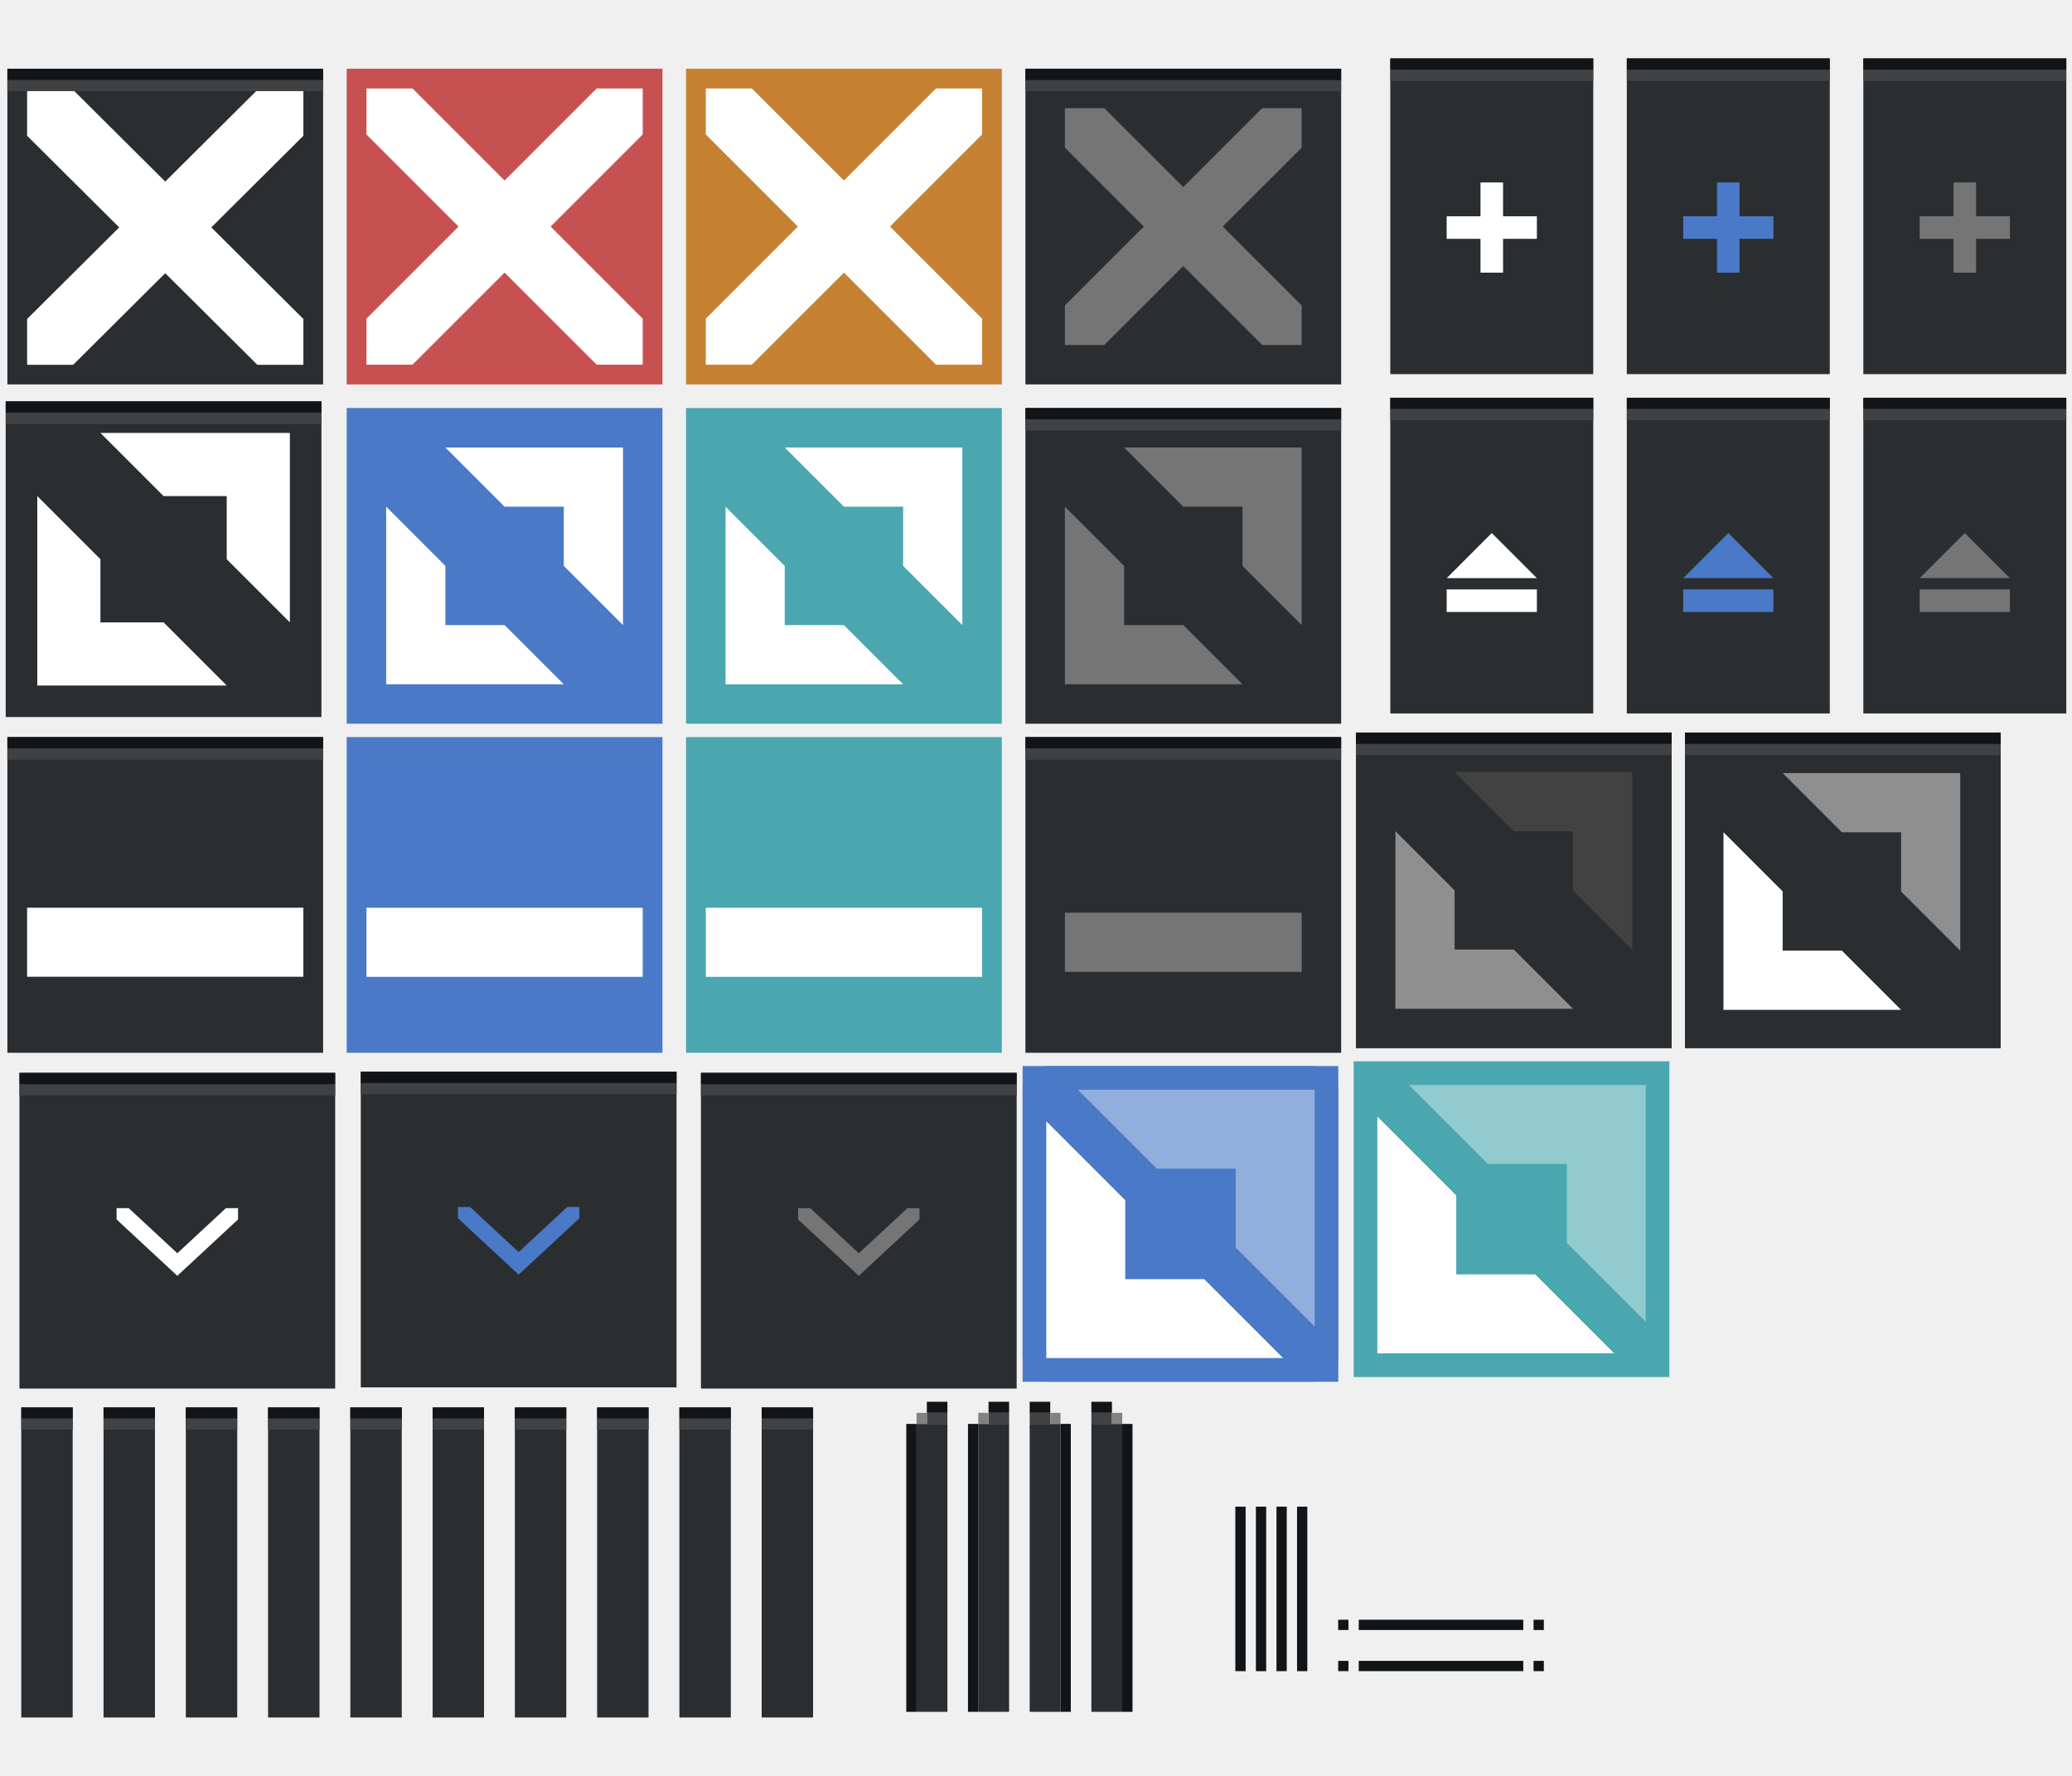
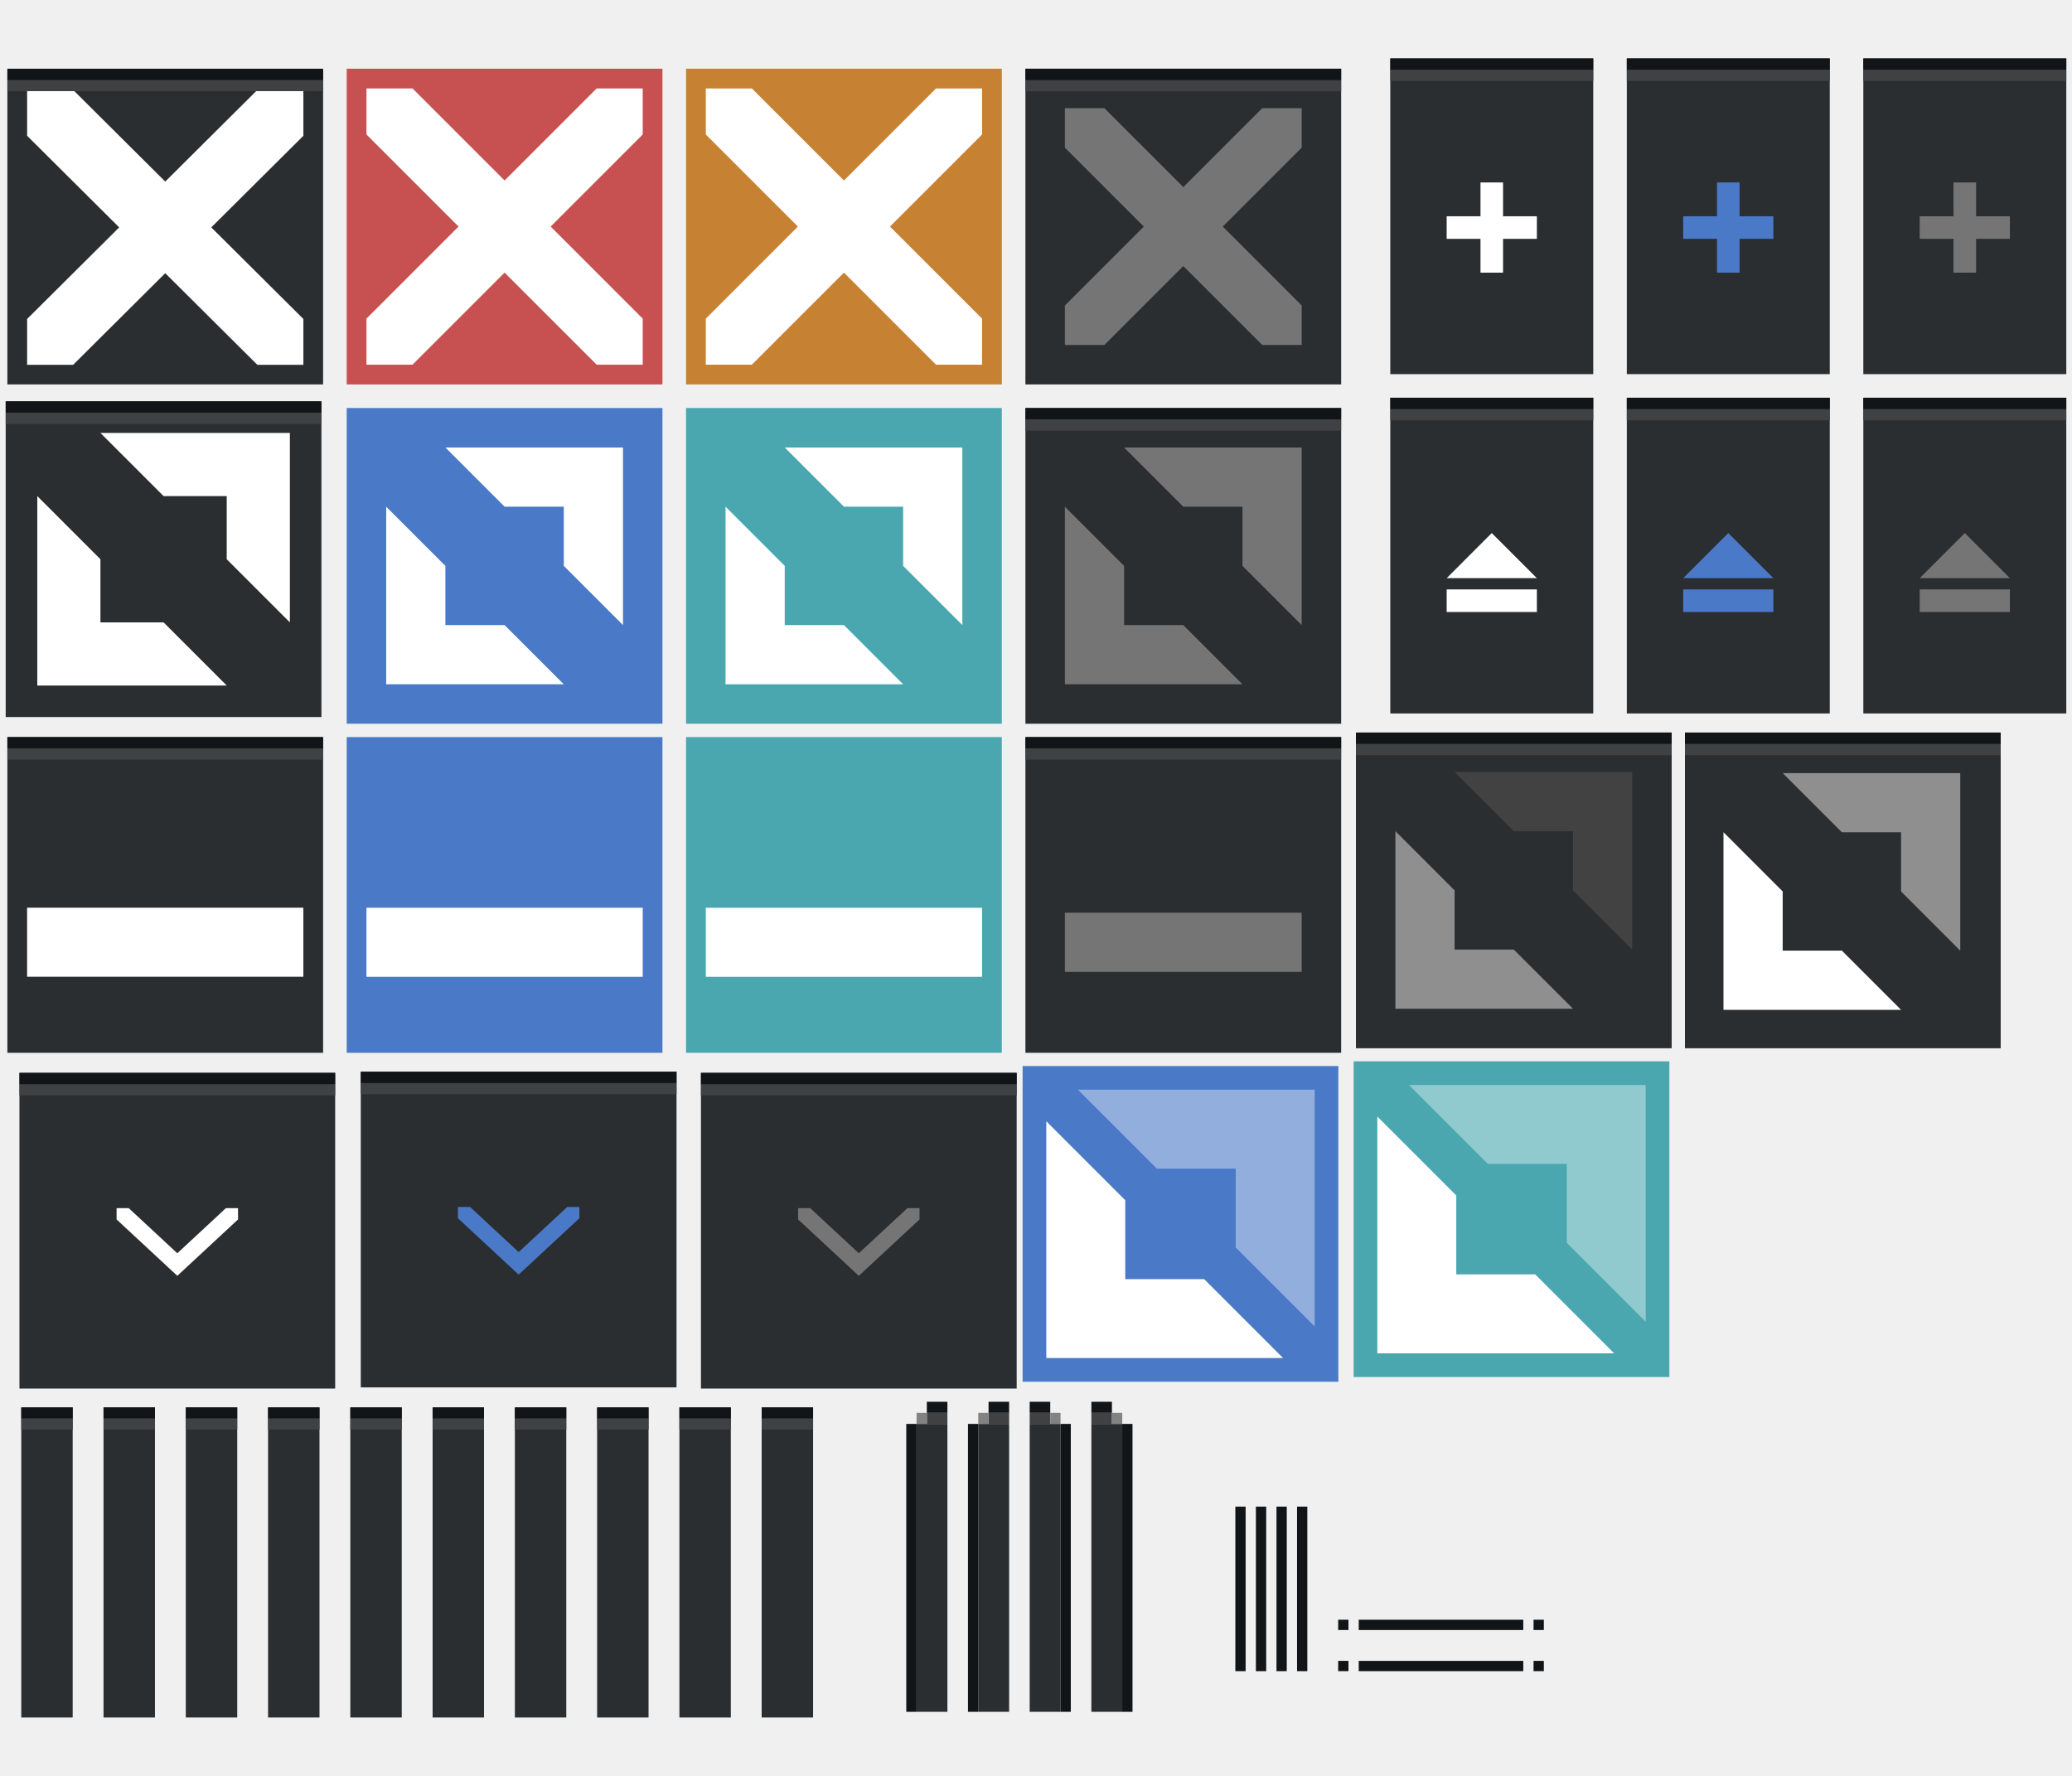
<svg xmlns="http://www.w3.org/2000/svg" id="svg2" version="1.1" viewBox="0 0 210 180">
  <rect fill="#121517" height="16.676" id="right-active" stroke-linejoin="round" stroke-width="1.042" transform="scale(-1,1)" width="1.042" x="-130.415" y="152.709" />
  <rect fill="#121517" height="16.676" id="right-inactive" stroke-linejoin="round" stroke-width="1.042" transform="scale(-1,1)" width="1.042" x="-132.499" y="152.709" />
  <rect fill="#121517" height="16.676" id="bottom-inactive" stroke-linejoin="round" stroke-width="0.602" transform="matrix(0,-1,-1,0,0,0)" width="1.042" x="-169.385" y="-154.386" />
  <rect fill="#121517" height="16.676" id="left-active" stroke-linejoin="round" stroke-width="1.042" transform="scale(-1,1)" width="1.042" x="-126.246" y="152.709" />
  <rect fill="#121517" height="16.676" id="left-inactive" stroke-linejoin="round" stroke-width="1.042" transform="scale(-1,1)" width="1.042" x="-128.33" y="152.709" />
  <rect fill="#121517" height="16.676" id="bottom-active" stroke-linejoin="round" stroke-width="0.602" transform="matrix(0,-1,-1,0,0,0)" width="1.042" x="-165.216" y="-154.386" />
  <rect fill="#121517" height="1.042" id="bottom-left-active" stroke-opacity="0.063" stroke-width="1.042" width="1.042" x="135.626" y="164.173" />
  <rect fill="#121517" height="1.042" id="bottom-left-inactive" stroke-opacity="0.063" stroke-width="1.042" width="1.042" x="135.626" y="168.342" />
  <rect fill="#121517" height="1.042" id="bottom-right-active" stroke-opacity="0.063" stroke-width="1.042" width="1.042" x="155.428" y="164.173" />
  <rect fill="#121517" height="1.042" id="bottom-right-inactive" stroke-opacity="0.063" stroke-width="1.042" width="1.042" x="155.428" y="168.342" />
  <g id="close-prelight" transform="matrix(1.6 0 0 1.59999 -32.0593 -892.81)">
    <rect fill="#c75050" height="20" id="rect1206" width="20" x="42" y="562.362" />
    <path d="m43.25 563.612v2.917l5.833 5.833-5.833 5.833v2.917h2.917l5.833-5.833 5.833 5.833h2.917v-2.917l-5.833-5.833 5.833-5.833v-2.917h-2.917l-5.833 5.833-5.833-5.833z" fill="#fff" id="path1078" stroke-width="2.188" />
  </g>
-   <g id="close-active" transform="matrix(1.6 0 0 1.59172 -13.6527 -887.993)">
+   <g id="close-active" transform="matrix(1.6,0,0,1.59172,-13.6527,-887.993)">
    <rect fill="#2b2e30" height="20" id="rect1170" width="20" x="9" y="562.362" />
    <path d="m10.25 563.612v2.917l5.833 5.833-5.833 5.833v2.917h2.917l5.833-5.833 5.833 5.833h2.917v-2.917l-5.833-5.833 5.833-5.833v-2.917h-2.917l-5.833 5.833-5.833-5.833z" fill="#fff" id="path4359" stroke-width="2.188" />
    <g id="g1064">
      <rect fill="#3f4143" height="0.714" id="rect3061-3" stroke-width="0.891" width="20" x="9" y="562.973" />
      <rect fill="#121517" height="0.714" id="rect7301-7" stroke-linejoin="round" stroke-width="0.714" width="20" x="9" y="562.258" />
    </g>
  </g>
-   <g id="maximize-active" transform="matrix(1.6 0 0 1.59999 -13.8225 -911.895)">
+   <g id="maximize-active" transform="matrix(1.6,0,0,1.59999,-13.8225,-911.895)">
    <rect fill="#2b2e30" height="20" id="rect1127" width="20" x="9" y="595.362" />
    <path d="m15.001 597.365 4 4h4v4l4 4v-12zm-4 4v12h12l-4-4h-4v-4z" fill="#fff" fill-rule="evenodd" id="path5239" stroke-width="2px" />
    <g id="g1064-5" transform="matrix(1,0,0,1.00001,0,33.1001)">
      <rect fill="#3f4143" height="0.714" id="rect3061-3-3" stroke-width="0.891" width="20" x="9" y="562.973" />
      <rect fill="#121517" height="0.714" id="rect7301-7-5" stroke-linejoin="round" stroke-width="0.714" width="20" x="9" y="562.258" />
    </g>
  </g>
  <g id="maximize-prelight" transform="matrix(1.6 0 0 1.59999 -32.0593 -911.216)">
    <rect fill="#4a79c7" height="20" id="rect1078" ry="2.8418e-05" width="20" x="42" y="595.362" />
    <path d="m48.25 597.862 3.75 3.75h3.75v3.75l3.75 3.75v-11.25zm-3.75 3.75v11.25h11.25l-3.75-3.75h-3.75v-3.75z" fill="#fff" fill-rule="evenodd" id="path6153" stroke-width="1.875px" />
  </g>
-   <g id="hide-active" transform="matrix(1.6 0 0 1.59996 -13.6527 -929.044)">
+   <g id="hide-active" transform="matrix(1.6,0,0,1.59996,-13.6527,-929.044)">
    <rect fill="#2b2e30" height="20" id="rect1074" width="20" x="9" y="627.362" />
    <rect fill="#fff" height="4.375" id="rect4459" stroke-width="2.188" width="17.5" x="10.249" y="638.17" />
    <g id="g1064-6" transform="translate(0,65.1035)">
      <rect fill="#3f4143" height="0.714" id="rect3061-3-2" stroke-width="0.891" width="20" x="9" y="562.973" />
      <rect fill="#121517" height="0.714" id="rect7301-7-9" stroke-linejoin="round" stroke-width="0.714" width="20" x="9" y="562.258" />
    </g>
  </g>
-   <g id="hide-prelight" transform="matrix(1.6 0 0 1.6 -32.0593 -929.07)">
+   <g id="hide-prelight" transform="matrix(1.6,0,0,1.6,-32.0593,-929.07)">
    <rect fill="#4a79c7" height="20" id="rect1098" width="20" x="42" y="627.362" />
    <rect fill="#fff" height="4.375" id="rect6149" stroke-width="2.188" width="17.5" x="43.25" y="638.175" />
  </g>
-   <g id="stick-active" transform="matrix(1.14275 0 0 1.14286 -17.9336 -631.065)">
-     <g id="g7303" stroke-linejoin="round" transform="matrix(.642857 0 0 1 154.429 -171)">
-       <rect fill="#2b2e30" height="28" id="rect7299" width="28" x="-24" y="728.362" />
-       <rect fill="#121517" height="1" id="rect7301" width="28" x="-24" y="728.362" />
-     </g>
+   <g id="stick-active" transform="matrix(1.14275,0,0,1.14286,-17.9336,-631.065)">
+     <rect fill="#2b2e30" height="28" id="rect7299" stroke-linejoin="round" stroke-width="0.802" width="18" x="139" y="557.362" />
    <g fill="#fff" id="g5140" stroke-linejoin="round" transform="translate(-4,3.99999)">
      <rect height="8" id="rect5123" width="2" x="151" y="564.362" />
      <rect height="8" id="rect5123-1" transform="rotate(90)" width="2" x="567.362" y="-156" />
    </g>
    <rect fill="#3f4143" height="1" id="rect3061" width="18" x="139" y="558.362" />
-   </g>
-   <g id="stick-pressed" transform="matrix(1.14275 0 0 1.14286 -20.2458 -631.066)">
-     <g id="g7346" stroke-linejoin="round" transform="matrix(.642857 0 0 1 177.429 -171)">
-       <rect fill="#2b2e30" height="28" id="rect7342" width="28" x="-24" y="728.362" />
-       <rect fill="#121517" height="1" id="rect7344" width="28" x="-24" y="728.362" />
-     </g>
+     <rect fill="#121517" height="1" id="rect7301" stroke-linejoin="round" stroke-width="0.802" width="18" x="139" y="557.362" />
+   </g>
+   <g id="stick-pressed" transform="matrix(1.14275,0,0,1.14286,-20.2458,-631.066)">
+     <rect fill="#2b2e30" height="28" id="rect7342" stroke-linejoin="round" stroke-width="0.802" width="18" x="162" y="557.362" />
    <g fill="#4a79c7" id="g5140-7" stroke-linejoin="round" transform="translate(19,3.99999)">
      <rect height="8" id="rect5123-7" width="2" x="151" y="564.362" />
      <rect height="8" id="rect5123-1-1" transform="rotate(90)" width="2" x="567.362" y="-156" />
    </g>
    <rect fill="#3f4143" height="1" id="rect3063" width="18" x="162" y="558.362" />
-   </g>
-   <g id="stick-inactive" transform="matrix(1.14283 0 0 1.14286 -22.5725 -631.065)">
-     <g id="g7352" stroke-linejoin="round" transform="matrix(.642857 0 0 1 200.429 -171)">
-       <rect fill="#2b2e30" height="28" id="rect7348" width="28" x="-24" y="728.362" />
-       <rect fill="#121517" height="1" id="rect7350" width="28" x="-24" y="728.362" />
-     </g>
+     <rect fill="#121517" height="1" id="rect7344" stroke-linejoin="round" stroke-width="0.802" width="18" x="162" y="557.362" />
+   </g>
+   <g id="stick-inactive" transform="matrix(1.14283,0,0,1.14286,-22.5725,-631.065)">
+     <rect fill="#2b2e30" height="28" id="rect7348" stroke-linejoin="round" stroke-width="0.802" width="18" x="185" y="557.362" />
    <g fill="#757575" id="g5140-1" stroke-linejoin="round" transform="translate(42,3.99999)">
      <rect height="8" id="rect5123-5" width="2" x="151" y="564.362" />
      <rect height="8" id="rect5123-1-9" transform="rotate(90)" width="2" x="567.362" y="-156" />
    </g>
    <rect fill="#3f4143" height="1" id="rect3065" width="18" x="185" y="558.362" />
-   </g>
-   <g id="shade-active" transform="matrix(1.14275 0 0 1.14286 -17.9333 -634.386)">
-     <g id="g7454" stroke-linejoin="round" transform="matrix(.642857 0 0 1 154.429 -138)">
-       <rect fill="#2b2e30" height="28" id="rect7450" width="28" x="-24" y="728.362" />
-       <rect fill="#121517" height="1" id="rect7452" width="28" x="-24" y="728.362" />
-     </g>
+     <rect fill="#121517" height="1" id="rect7350" stroke-linejoin="round" stroke-width="0.802" width="18" x="185" y="557.362" />
+   </g>
+   <g id="shade-active" transform="matrix(1.14275,0,0,1.14286,-17.9333,-634.386)">
+     <rect fill="#2b2e30" height="28" id="rect7450" stroke-linejoin="round" stroke-width="0.802" width="18" x="139" y="590.362" />
    <g fill="#fff" id="g5193" stroke-linejoin="round" transform="translate(-6,-3.26172e-5)">
      <rect height="8" id="rect5123-1-7" transform="rotate(90)" width="2" x="607.362" y="-158" />
      <path d="m154 602.362 4 4h-8z" id="rect5190" />
    </g>
    <rect fill="#3f4143" height="1" id="rect3067" width="18" x="139" y="591.362" />
-   </g>
-   <g id="shade-pressed" transform="matrix(1.14275 0 0 1.14286 -20.2454 -634.386)">
-     <g id="g7474" stroke-linejoin="round" transform="matrix(.642857 0 0 1 177.429 -138)">
-       <rect fill="#2b2e30" height="28" id="rect7470" width="28" x="-24" y="728.362" />
-       <rect fill="#121517" height="1" id="rect7472" width="28" x="-24" y="728.362" />
-     </g>
+     <rect fill="#121517" height="1" id="rect7452" stroke-linejoin="round" stroke-width="0.802" width="18" x="139" y="590.362" />
+   </g>
+   <g id="shade-pressed" transform="matrix(1.14275,0,0,1.14286,-20.2454,-634.386)">
+     <rect fill="#2b2e30" height="28" id="rect7470" stroke-linejoin="round" stroke-width="0.802" width="18" x="162" y="590.362" />
    <g fill="#4a79c7" id="g5193-7" stroke-linejoin="round" transform="translate(17,-3.26172e-5)">
      <rect height="8" id="rect5123-1-7-6" transform="rotate(90)" width="2" x="607.362" y="-158" />
      <path d="m154 602.362 4 4h-8z" id="rect5190-7" />
    </g>
    <rect fill="#3f4143" height="1" id="rect3069" width="18" x="162" y="591.362" />
-   </g>
-   <g id="shade-inactive" transform="matrix(1.14275 0 0 1.14286 -22.5574 -634.386)">
-     <g id="g7480" stroke-linejoin="round" transform="matrix(.642857 0 0 1 200.429 -138)">
-       <rect fill="#2b2e30" height="28" id="rect7476" width="28" x="-24" y="728.362" />
-       <rect fill="#121517" height="1" id="rect7478" width="28" x="-24" y="728.362" />
-     </g>
+     <rect fill="#121517" height="1" id="rect7472" stroke-linejoin="round" stroke-width="0.802" width="18" x="162" y="590.362" />
+   </g>
+   <g id="shade-inactive" transform="matrix(1.14275,0,0,1.14286,-22.5574,-634.386)">
+     <rect fill="#2b2e30" height="28" id="rect7476" stroke-linejoin="round" stroke-width="0.802" width="18" x="185" y="590.362" />
    <g fill="#757575" id="g5193-3" stroke-linejoin="round" transform="translate(40,-3.26172e-5)">
      <rect height="8" id="rect5123-1-7-65" transform="rotate(90)" width="2" x="607.362" y="-158" />
      <path d="m154 602.362 4 4h-8z" id="rect5190-6" />
    </g>
    <rect fill="#3f4143" height="1" id="rect3071" width="18" x="185" y="591.362" />
-   </g>
-   <g id="maximize-toggled-active" transform="matrix(1.6 0 0 1.6 25.1725 -1038.33)">
+     <rect fill="#121517" height="1" id="rect7478" stroke-linejoin="round" stroke-width="0.802" width="18" x="185" y="590.362" />
+   </g>
+   <g id="maximize-toggled-active" transform="matrix(1.6,0,0,1.6,25.1725,-1038.33)">
    <rect fill="#2b2e30" height="20" id="rect1146" width="20" x="91" y="695.362" />
    <g fill-rule="evenodd" id="titlebutton-unmaximize" transform="matrix(7.08652,0,0,7.08771,37.1911,-1185.84)">
      <path d="m30 54v6h6l-2-2h-2v-2z" fill="#fff" id="path1103" stroke-width="1px" transform="matrix(.264583 0 0 .264583 0 252.021)" />
      <path d="m10.054 267.367v-1.587h-1.587l0.529 0.529h0.529v0.529z" fill="#8f8f8f" id="path1130" stroke-width=".265px" />
-     </g>
-     <g id="g1064-59" transform="matrix(1,0,0,1.00002,82,133.093)">
-       <rect fill="#3f4143" height="0.714" id="rect3061-3-22" stroke-width="0.891" width="20" x="9" y="562.973" />
-       <rect fill="#121517" height="0.714" id="rect7301-7-8" stroke-linejoin="round" stroke-width="0.714" width="20" x="9" y="562.258" />
-     </g>
-   </g>
-   <g id="maximize-toggled-prelight" transform="matrix(1.6 0 0 1.59999 -94.7573 -1004.52)">
-     <g id="g1026" transform="translate(-44,-96.9999)">
-       <rect fill="#4a90d9" height="20" id="rect1022" ry="1.667" width="20" x="168" y="792.362" />
-       <path d="m176 798.362 2 2h2v2l2 2v-6zm-2 2v6h6l-2-2h-2v-2z" fill="#fff" fill-rule="evenodd" id="path1024" stroke-width="1px" />
-     </g>
+       <g id="g1064-59" transform="matrix(.141113 0 0 .140972 6.32312 186.155)">
+         <rect fill="#3f4143" height="0.714" id="rect3061-3-22" stroke-width="0.891" width="20" x="9" y="562.973" />
+         <rect fill="#121517" height="0.714" id="rect7301-7-8" stroke-linejoin="round" stroke-width="0.714" width="20" x="9" y="562.258" />
+       </g>
+     </g>
+   </g>
+   <g id="maximize-toggled-prelight" transform="matrix(1.6,0,0,1.59999,-94.7573,-1004.52)">
    <rect fill="#4a79c7" height="20" id="rect1181" width="20" x="124" y="695.362" />
    <g fill="#fff" fill-rule="evenodd" id="titlebutton-unmaximize-hover" stroke-width=".661px" transform="matrix(3.77953,0,0,3.77953,100,-325.158)">
      <path d="m6.747 270.938v3.969h3.969l-1.323-1.323h-1.323v-1.323z" id="path1134" />
      <path d="m11.245 274.378v-3.969h-3.969l1.323 1.323h1.323v1.323z" fill-opacity="0.392" id="path1136" />
    </g>
  </g>
  <g id="title-1-active" transform="matrix(1.04222 0 0 1.1224 -3.05496 -631.086)">
    <rect fill="#2b2e30" height="28" id="rect7153" stroke-linejoin="round" stroke-width="0.423" width="5" x="5" y="689.362" />
    <rect fill="#121517" height="1" id="rect7155" stroke-linejoin="round" stroke-width="0.423" width="5" x="5" y="689.362" />
    <rect fill="#3f4143" height="1" id="rect3262" width="5" x="5" y="690.362" />
  </g>
  <g id="title-2-active" transform="matrix(1.04222 0 0 1.1224 -3.05496 -631.086)">
    <rect fill="#2b2e30" height="28" id="rect7213" stroke-linejoin="round" stroke-width="0.423" width="5" x="13" y="689.362" />
    <rect fill="#121517" height="1" id="rect7215" stroke-linejoin="round" stroke-width="0.423" width="5" x="13" y="689.362" />
    <rect fill="#3f4143" height="1" id="rect3264" width="5" x="13" y="690.362" />
  </g>
  <g id="title-3-active" transform="matrix(1.04222 0 0 1.1224 -3.05496 -631.086)">
    <rect fill="#2b2e30" height="28" id="rect7219" stroke-linejoin="round" stroke-width="0.423" width="5" x="21" y="689.362" />
    <rect fill="#121517" height="1" id="rect7221" stroke-linejoin="round" stroke-width="0.423" width="5" x="21" y="689.362" />
    <rect fill="#3f4143" height="1" id="rect3266" width="5" x="21" y="690.362" />
  </g>
  <g id="title-4-active" transform="matrix(1.04222 0 0 1.1224 -3.05496 -631.086)">
    <rect fill="#2b2e30" height="28" id="rect7225" stroke-linejoin="round" stroke-width="0.423" width="5" x="29" y="689.362" />
    <rect fill="#121517" height="1" id="rect7227" stroke-linejoin="round" stroke-width="0.423" width="5" x="29" y="689.362" />
    <rect fill="#3f4143" height="1" id="rect3268" width="5" x="29" y="690.362" />
  </g>
  <g id="title-5-active" transform="matrix(1.04222 0 0 1.1224 -3.05496 -631.086)">
    <rect fill="#2b2e30" height="28" id="rect7231" stroke-linejoin="round" stroke-width="0.423" width="5" x="37" y="689.362" />
    <rect fill="#121517" height="1" id="rect7233" stroke-linejoin="round" stroke-width="0.423" width="5" x="37" y="689.362" />
    <rect fill="#3f4143" height="1" id="rect3270" width="5" x="37" y="690.362" />
  </g>
  <g id="title-1-inactive" transform="matrix(1.04222 0 0 1.1224 -3.05496 -631.086)">
    <rect fill="#2b2e30" height="28" id="rect7237" stroke-linejoin="round" stroke-width="0.423" width="5" x="45" y="689.362" />
    <rect fill="#121517" height="1" id="rect7239" stroke-linejoin="round" stroke-width="0.423" width="5" x="45" y="689.362" />
    <rect fill="#3f4143" height="1" id="rect3272" width="5" x="45" y="690.362" />
  </g>
  <g id="title-2-inactive" transform="matrix(1.04222 0 0 1.1224 -3.05496 -631.086)">
    <rect fill="#2b2e30" height="28" id="sdfg" stroke-linejoin="round" stroke-width="0.423" width="5" x="53" y="689.362" />
    <rect fill="#121517" height="1" id="rect7245" stroke-linejoin="round" stroke-width="0.423" width="5" x="53" y="689.362" />
    <rect fill="#3f4143" height="1" id="rect3274" width="5" x="53" y="690.362" />
  </g>
  <g id="title-3-inactive" transform="matrix(1.04222 0 0 1.1224 -3.05496 -631.086)">
    <rect fill="#2b2e30" height="28" id="rect7249" stroke-linejoin="round" stroke-width="0.423" width="5" x="61" y="689.362" />
    <rect fill="#121517" height="1" id="rect7251" stroke-linejoin="round" stroke-width="0.423" width="5" x="61" y="689.362" />
    <rect fill="#3f4143" height="1" id="rect3276" width="5" x="61" y="690.362" />
  </g>
  <g id="title-4-inactive" transform="matrix(1.04222 0 0 1.1224 -3.05496 -631.086)">
    <rect fill="#2b2e30" height="28" id="rect7255" stroke-linejoin="round" stroke-width="0.423" width="5" x="69" y="689.362" />
    <rect fill="#121517" height="1" id="rect7257" stroke-linejoin="round" stroke-width="0.423" width="5" x="69" y="689.362" />
    <rect fill="#3f4143" height="1" id="rect3278" width="5" x="69" y="690.362" />
  </g>
  <g id="title-5-inactive" transform="matrix(1.04222 0 0 1.1224 -3.05496 -631.086)">
    <rect fill="#2b2e30" height="28" id="rect7261" stroke-linejoin="round" stroke-width="0.423" width="5" x="77" y="689.362" />
    <rect fill="#121517" height="1" id="rect7263" stroke-linejoin="round" stroke-width="0.423" width="5" x="77" y="689.362" />
    <rect fill="#3f4143" height="1" id="rect3280" width="5" x="77" y="690.362" />
  </g>
  <g id="top-right-active" transform="matrix(1.04222 0 0 1.1224 104.359 -673.188)">
    <rect fill="#2b2e30" height="26" id="rect4007" stroke-width="1.041" width="3" y="728.362" />
    <rect fill="#3f4143" height="1" id="rect4009" width="2" y="727.362" />
    <rect fill="#828282" height="1" id="rect4011" width="1" x="2" y="727.362" />
    <rect fill="#121517" height="1" id="rect4013" width="2" y="726.362" />
    <rect fill="#121517" height="26" id="rect4015" stroke-width="1.041" width="1" x="3" y="728.362" />
  </g>
  <g id="top-right-inactive" transform="matrix(1.04222 0 0 1.1224 110.612 -673.188)">
    <rect fill="#2b2e30" height="26" id="rect4036" stroke-width="1.041" width="3" y="728.362" />
    <rect fill="#3f4143" height="1" id="rect4038" width="2" y="727.362" />
    <rect fill="#828282" height="1" id="rect4040" width="1" x="2" y="727.362" />
    <rect fill="#121517" height="1" id="rect4042" width="2" y="726.362" />
    <rect fill="#121517" height="26" id="rect4044" stroke-width="1.041" width="1" x="3" y="728.362" />
  </g>
  <g id="top-left-inactive" transform="matrix(-1.04222 0 0 1.1224 102.275 -673.188)">
    <rect fill="#2b2e30" height="26" id="rect4048" stroke-width="1.041" width="3" y="728.362" />
    <rect fill="#3f4143" height="1" id="rect4050" width="2" y="727.362" />
    <rect fill="#828282" height="1" id="rect4052" width="1" x="2" y="727.362" />
    <rect fill="#121517" height="1" id="rect4054" width="2" y="726.362" />
    <rect fill="#121517" height="26" id="rect4056" stroke-width="1.041" width="1" x="3" y="728.362" />
  </g>
  <g id="top-left-active" transform="matrix(-1.04222 0 0 1.1224 96.0213 -673.188)">
    <rect fill="#2b2e30" height="26" id="rect4060" stroke-width="1.041" width="3" y="728.362" />
    <rect fill="#3f4143" height="1" id="rect4062" width="2" y="727.362" />
    <rect fill="#828282" height="1" id="rect4064" width="1" x="2" y="727.362" />
    <rect fill="#121517" height="1" id="rect4066" width="2" y="726.362" />
    <rect fill="#121517" height="26" id="rect4068" stroke-width="1.041" width="1" x="3" y="728.362" />
  </g>
-   <g id="maximize-pressed" transform="matrix(1.6 0 0 1.59999 2.33416 -911.216)">
+   <g id="maximize-pressed" transform="matrix(1.6,0,0,1.59999,2.33416,-911.216)">
    <rect fill="#4aa7af" height="20" id="rect1139" ry="2.8418e-05" width="20" x="42" y="595.362" />
    <path d="m48.25 597.862 3.75 3.75h3.75v3.75l3.75 3.75v-11.25zm-3.75 3.75v11.25h11.25l-3.75-3.75h-3.75v-3.75z" fill="#fff" fill-rule="evenodd" id="path1143" stroke-width="1.875px" />
  </g>
  <g id="maximize-inactive" transform="matrix(1.6 0 0 1.59999 89.5276 -911.216)">
    <rect fill="#2b2e30" height="20" id="rect1149" width="20" x="9" y="595.362" />
    <path d="m15.25 597.862 3.75 3.75h3.75v3.75l3.75 3.75v-11.25zm-3.75 3.75v11.25h11.25l-3.75-3.75h-3.75v-3.75z" fill="#757575" fill-rule="evenodd" id="path1157" stroke-width="1.875px" />
    <g id="g1064-9" transform="matrix(1,0,0,1.00001,0,33.1001)">
      <rect fill="#3f4143" height="0.714" id="rect3061-3-36" stroke-width="0.891" width="20" x="9" y="562.973" />
      <rect fill="#121517" height="0.714" id="rect7301-7-06" stroke-linejoin="round" stroke-width="0.714" width="20" x="9" y="562.258" />
    </g>
  </g>
-   <g id="close-inactive" transform="matrix(1.6 0 0 1.59996 89.5276 -892.791)">
+   <g id="close-inactive" transform="matrix(1.6,0,0,1.59996,89.5276,-892.791)">
    <rect fill="#2b2e30" height="20" id="rect1182" width="20" x="9" y="562.362" />
    <g id="g1190" transform="translate(-183,-198)">
      <rect fill-opacity="0" height="20" id="rect1184" ry="1.667" width="20" x="192" y="760.362" />
      <path d="m194.5 762.862v2.5l5 5-5 5v2.5h2.5l5-5 5 5h2.5v-2.5l-5-5 5-5v-2.5h-2.5l-5 5-5-5z" fill="#757575" id="path1188" stroke-width="1.875" />
    </g>
    <g id="g1064-1" transform="translate(0 .103516)">
      <rect fill="#3f4143" height="0.714" id="rect3061-3-27" stroke-width="0.891" width="20" x="9" y="562.973" />
      <rect fill="#121517" height="0.714" id="rect7301-7-0" stroke-linejoin="round" stroke-width="0.714" width="20" x="9" y="562.258" />
    </g>
  </g>
  <g id="close-pressed" transform="matrix(1.6 0 0 1.59999 2.33416 -892.81)">
    <rect fill="#c78132" height="20" id="rect1217" width="20" x="42" y="562.362" />
    <path d="m43.25 563.612v2.917l5.833 5.833-5.833 5.833v2.917h2.917l5.833-5.833 5.833 5.833h2.917v-2.917l-5.833-5.833 5.833-5.833v-2.917h-2.917l-5.833 5.833-5.833-5.833z" fill="#fff" id="path1221" stroke-width="2.188" />
  </g>
-   <g id="hide-pressed" transform="matrix(1.6 0 0 1.6 2.33416 -929.07)">
+   <g id="hide-pressed" transform="matrix(1.6,0,0,1.6,2.33416,-929.07)">
    <rect fill="#4aa7af" height="20" id="rect1121" width="20" x="42" y="627.362" />
    <rect fill="#fff" height="4.375" id="rect1125" stroke-width="2.188" width="17.5" x="43.25" y="638.175" />
  </g>
-   <g id="hide-inactive" transform="matrix(1.6 0 0 1.59996 89.5276 -929.044)">
+   <g id="hide-inactive" transform="matrix(1.6,0,0,1.59996,89.5276,-929.044)">
    <rect fill="#2b2e30" height="20" id="rect1133" width="20" x="9" y="627.362" />
    <g id="g1142" transform="translate(-135,-133)">
      <rect fill-opacity="0" height="20" id="rect1135" ry="1.667" width="20" x="144" y="760.362" />
      <rect fill="#757575" height="3.75" id="rect1140" stroke-width="1.875" width="15" x="146.5" y="771.487" />
    </g>
    <g id="g1064-2" transform="translate(0,65.1035)">
      <rect fill="#3f4143" height="0.714" id="rect3061-3-6" stroke-width="0.891" width="20" x="9" y="562.973" />
      <rect fill="#121517" height="0.714" id="rect7301-7-1" stroke-linejoin="round" stroke-width="0.714" width="20" x="9" y="562.258" />
    </g>
  </g>
-   <g id="maximize-toggled-inactive" transform="matrix(1.6 0 0 1.6 -8.17443 -1038.33)">
+   <g id="maximize-toggled-inactive" transform="matrix(1.6,0,0,1.6,-8.17443,-1038.33)">
    <rect fill="#2b2e30" height="20" id="rect1167" width="20" x="91" y="695.362" />
    <g fill-rule="evenodd" id="g1177" transform="matrix(7.0866,0,0,7.08697,37.2501,-1185.71)">
      <path d="m30 54v6h6l-2-2h-2v-2z" fill="#8f8f8f" id="path1173" stroke-width="1px" transform="matrix(.264583 0 0 .264583 0 252.021)" />
      <path d="m10.054 267.367v-1.587h-1.587l0.529 0.529h0.529v0.529z" fill="#424242" id="path1175" stroke-width=".265px" />
    </g>
    <g id="g1064-0" transform="matrix(1,0,0,1.00002,82,133.093)">
      <rect fill="#3f4143" height="0.714" id="rect3061-3-23" stroke-width="0.891" width="20" x="9" y="562.973" />
      <rect fill="#121517" height="0.714" id="rect7301-7-7" stroke-linejoin="round" stroke-width="0.714" width="20" x="9" y="562.258" />
    </g>
  </g>
-   <g id="maximize-toggled-pressed" transform="matrix(1.6 0 0 1.59999 -61.2059 -1005)">
+   <g id="maximize-toggled-pressed" transform="matrix(1.6,0,0,1.59999,-61.2059,-1005)">
    <rect fill="#4aa7af" height="20" id="rect1218" width="20" x="124" y="695.362" />
    <g fill="#fff" fill-rule="evenodd" id="g1226" stroke-width=".661px" transform="matrix(3.77953,0,0,3.77953,100,-325.158)">
      <path d="m6.747 270.938v3.969h3.969l-1.323-1.323h-1.323v-1.323z" id="path1222" />
      <path d="m11.245 274.378v-3.969h-3.969l1.323 1.323h1.323v1.323z" fill-opacity="0.392" id="path1224" />
    </g>
  </g>
-   <g id="menu-active" transform="matrix(1.23077 0 0 1.14285 25.3556 -812.808)">
-     <g id="g6438">
-       <path d="m-19 806.362v28h26v-28z" fill="#2b2e30" id="path4034" stroke-linejoin="round" stroke-width="2.194" />
-       <rect fill="#3f4143" height="1" id="rect4036-6" stroke-opacity="0.125" stroke-width="2.944" width="26" x="-19" y="807.362" />
-       <rect fill="#121517" height="1" id="rect4038-7" stroke-opacity="0.125" stroke-width="2.944" width="26" x="-19" y="806.362" />
-     </g>
+   <g id="menu-active" transform="matrix(1.23077,0,0,1.14285,25.3556,-812.808)">
+     <path d="m-19 806.362v28h26v-28z" fill="#2b2e30" id="path4034" stroke-linejoin="round" stroke-width="2.194" />
    <path d="m-6 824.362-1-1-2e-5 1e-4 -4-4v-1h1l4 4 4-4h1v1l-4 4-1e-5 -1e-4 -1 1v1e-4z" fill="#fff" id="path2126-6-7" stroke-width="1px" />
-   </g>
-   <g id="menu-pressed" transform="matrix(1.23077 0 0 1.14285 25.4893 -812.928)">
-     <g id="g6446" transform="translate(28)">
-       <path d="m-19 806.362v28h26v-28z" fill="#2b2e30" id="path6440" stroke-linejoin="round" stroke-width="2.194" />
-       <rect fill="#3f4143" height="1" id="rect6442" stroke-opacity="0.125" stroke-width="2.944" width="26" x="-19" y="807.362" />
-       <rect fill="#121517" height="1" id="rect6444" stroke-opacity="0.125" stroke-width="2.944" width="26" x="-19" y="806.362" />
-     </g>
+     <rect fill="#3f4143" height="1" id="rect4036-6" stroke-opacity="0.125" stroke-width="2.944" width="26" x="-19" y="807.362" />
+     <rect fill="#121517" height="1" id="rect4038-7" stroke-opacity="0.125" stroke-width="2.944" width="26" x="-19" y="806.362" />
+   </g>
+   <g id="menu-pressed" transform="matrix(1.23077,0,0,1.14285,25.4893,-812.928)">
+     <path d="m9 806.362v28h26v-28z" fill="#2b2e30" id="path6440" stroke-linejoin="round" stroke-width="2.194" />
    <path d="m22 824.362-1-1h-2e-5l-4-4v-1h1l4 4 4-4h1v1l-4 4h-1e-5z" fill="#4a79c7" id="path4059" stroke-width="1px" />
-   </g>
-   <g id="menu-inactive" transform="matrix(1.23077 0 0 1.14285 25.5029 -812.808)">
-     <g id="g6454" transform="translate(56)">
-       <path d="m-19 806.362v28h26v-28z" fill="#2b2e30" id="path6448" stroke-linejoin="round" stroke-width="2.194" />
-       <rect fill="#3f4143" height="1" id="rect6450" stroke-opacity="0.125" stroke-width="2.944" width="26" x="-19" y="807.362" />
-       <rect fill="#121517" height="1" id="rect6452" stroke-opacity="0.125" stroke-width="2.944" width="26" x="-19" y="806.362" />
-     </g>
+     <rect fill="#3f4143" height="1" id="rect6442" stroke-opacity="0.125" stroke-width="2.944" width="26" x="9" y="807.362" />
+     <rect fill="#121517" height="1" id="rect6444" stroke-opacity="0.125" stroke-width="2.944" width="26" x="9" y="806.362" />
+   </g>
+   <g id="menu-inactive" transform="matrix(1.23077,0,0,1.14285,25.5029,-812.808)">
+     <path d="m37 806.362v28h26v-28z" fill="#2b2e30" id="path6448" stroke-linejoin="round" stroke-width="2.194" />
    <path d="m50 824.362-1-1h-2e-5l-4-4v-1h1l4 4 4-4h1v1l-4 4h-1e-5z" fill="#757575" id="path4071" stroke-width="1px" />
+     <rect fill="#3f4143" height="1" id="rect6450" stroke-opacity="0.125" stroke-width="2.944" width="26" x="37" y="807.362" />
+     <rect fill="#121517" height="1" id="rect6452" stroke-opacity="0.125" stroke-width="2.944" width="26" x="37" y="806.362" />
  </g>
</svg>
